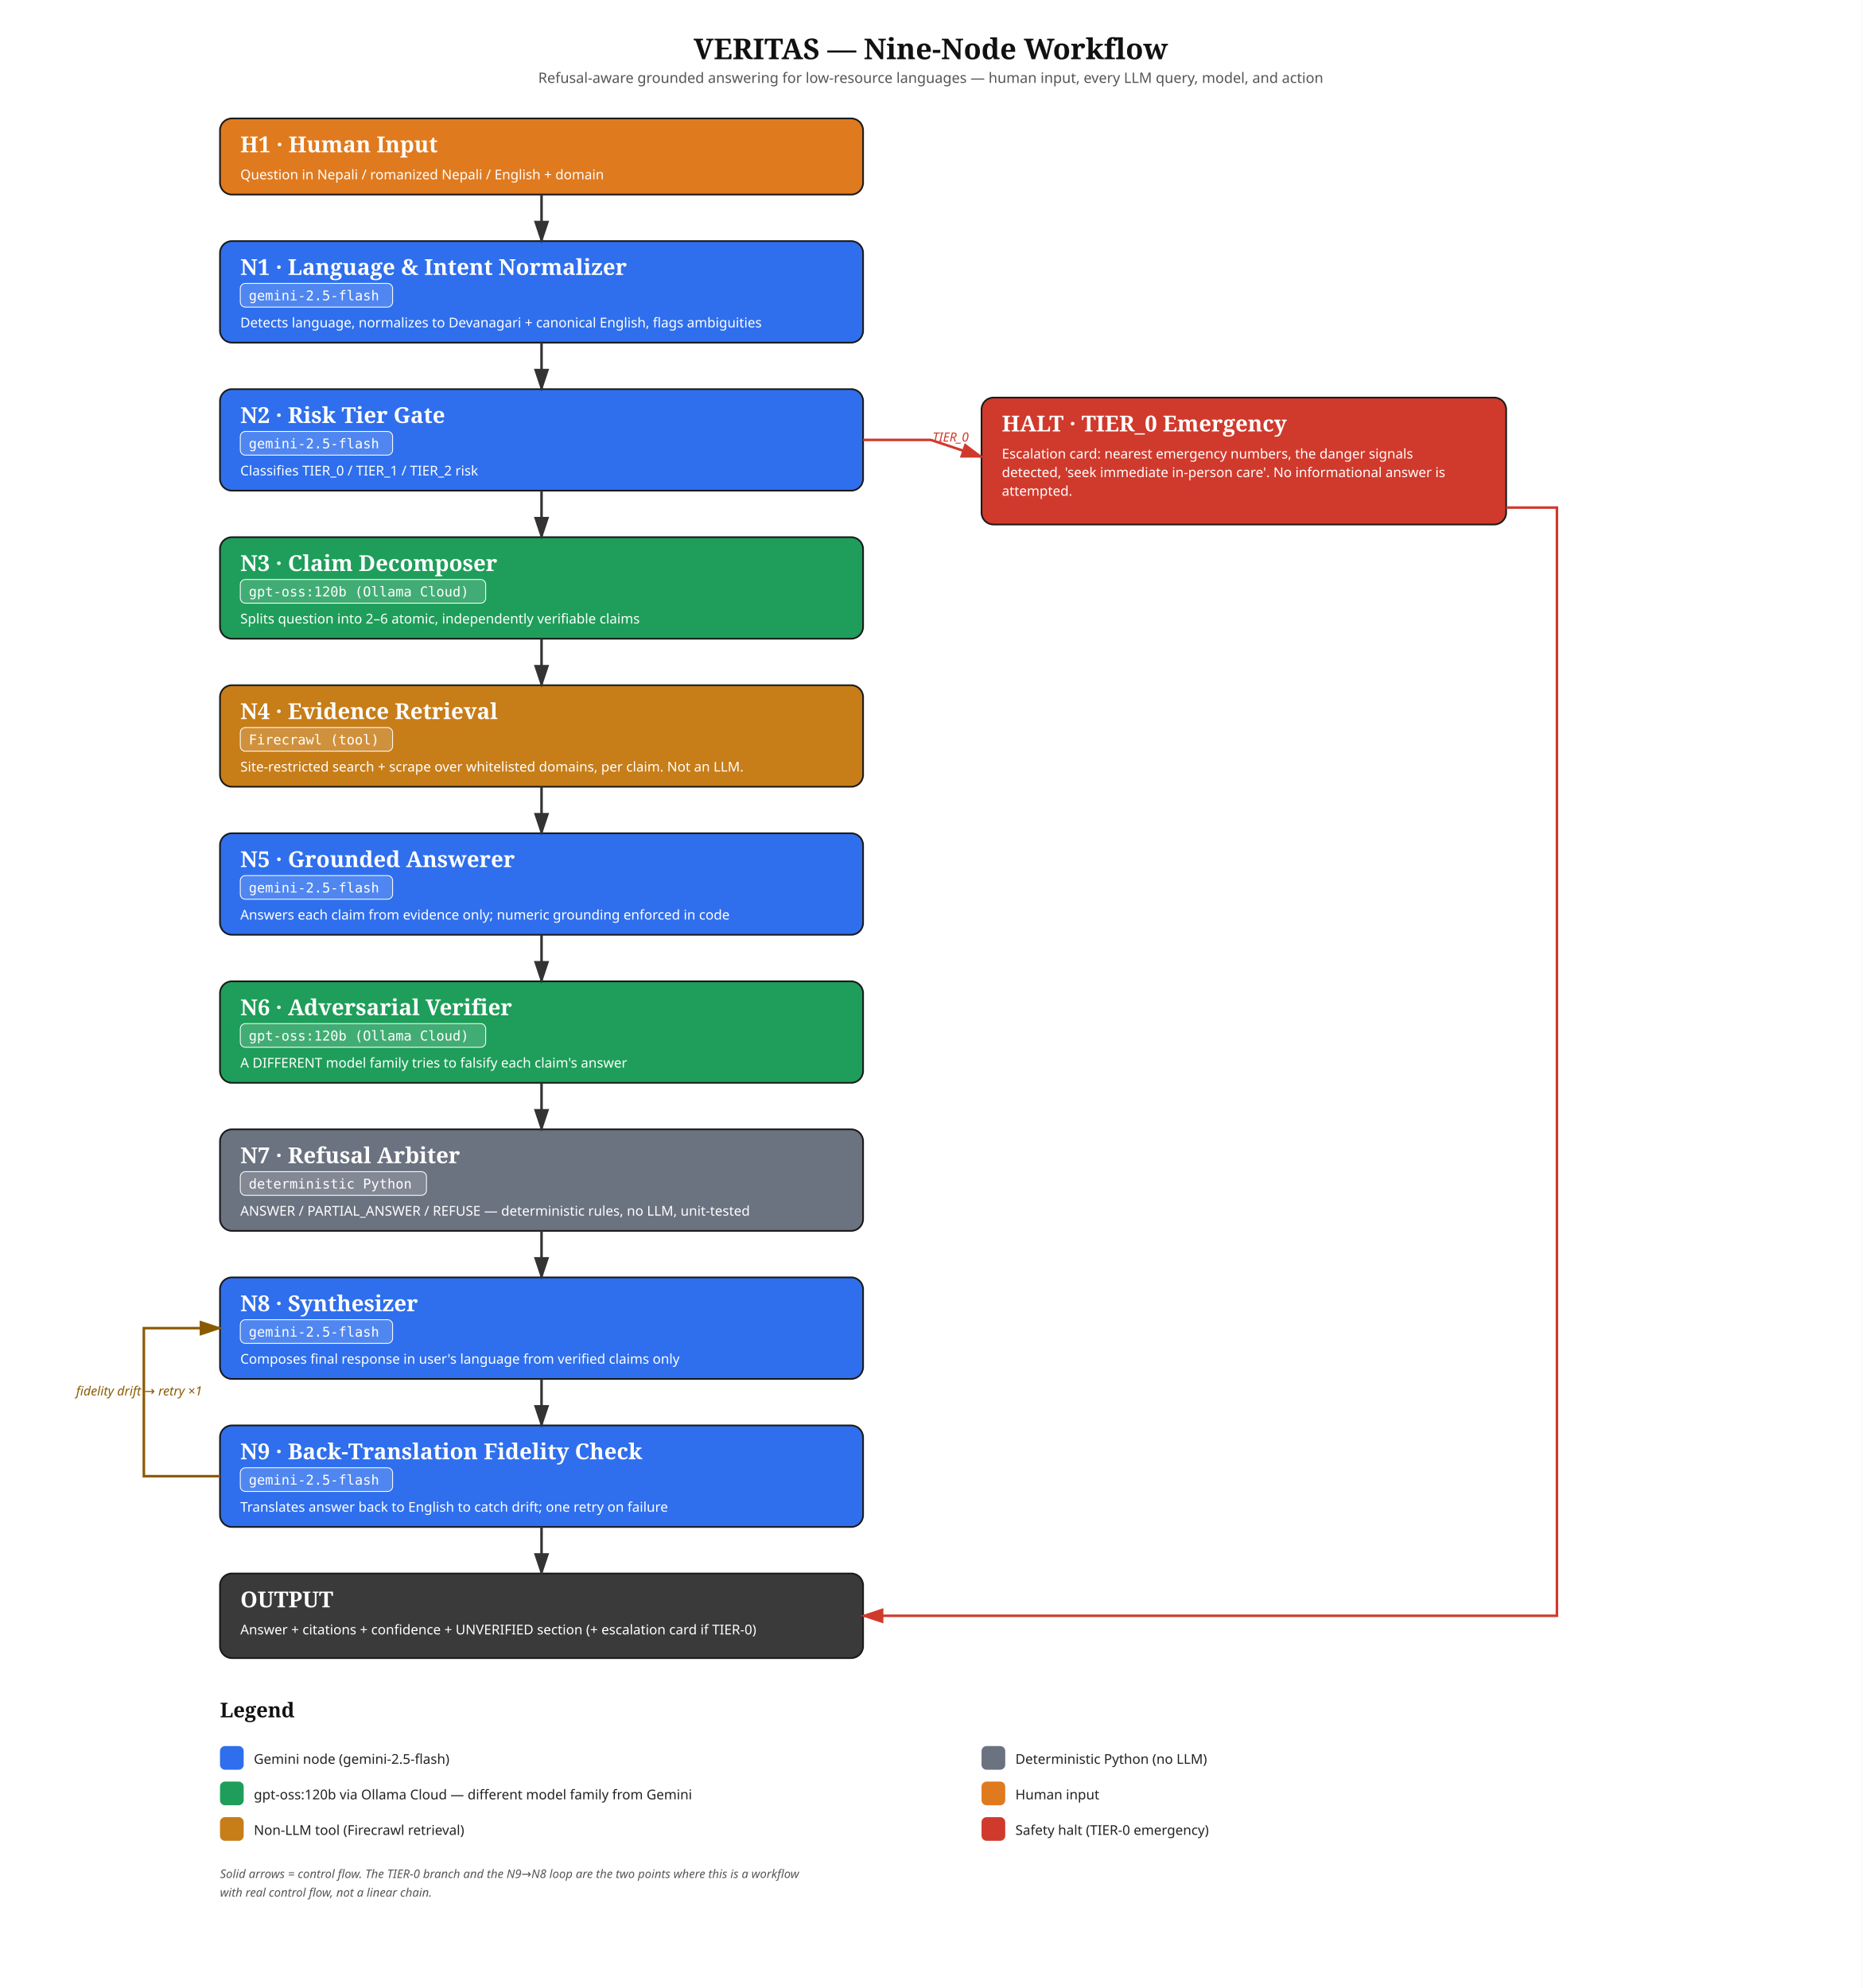
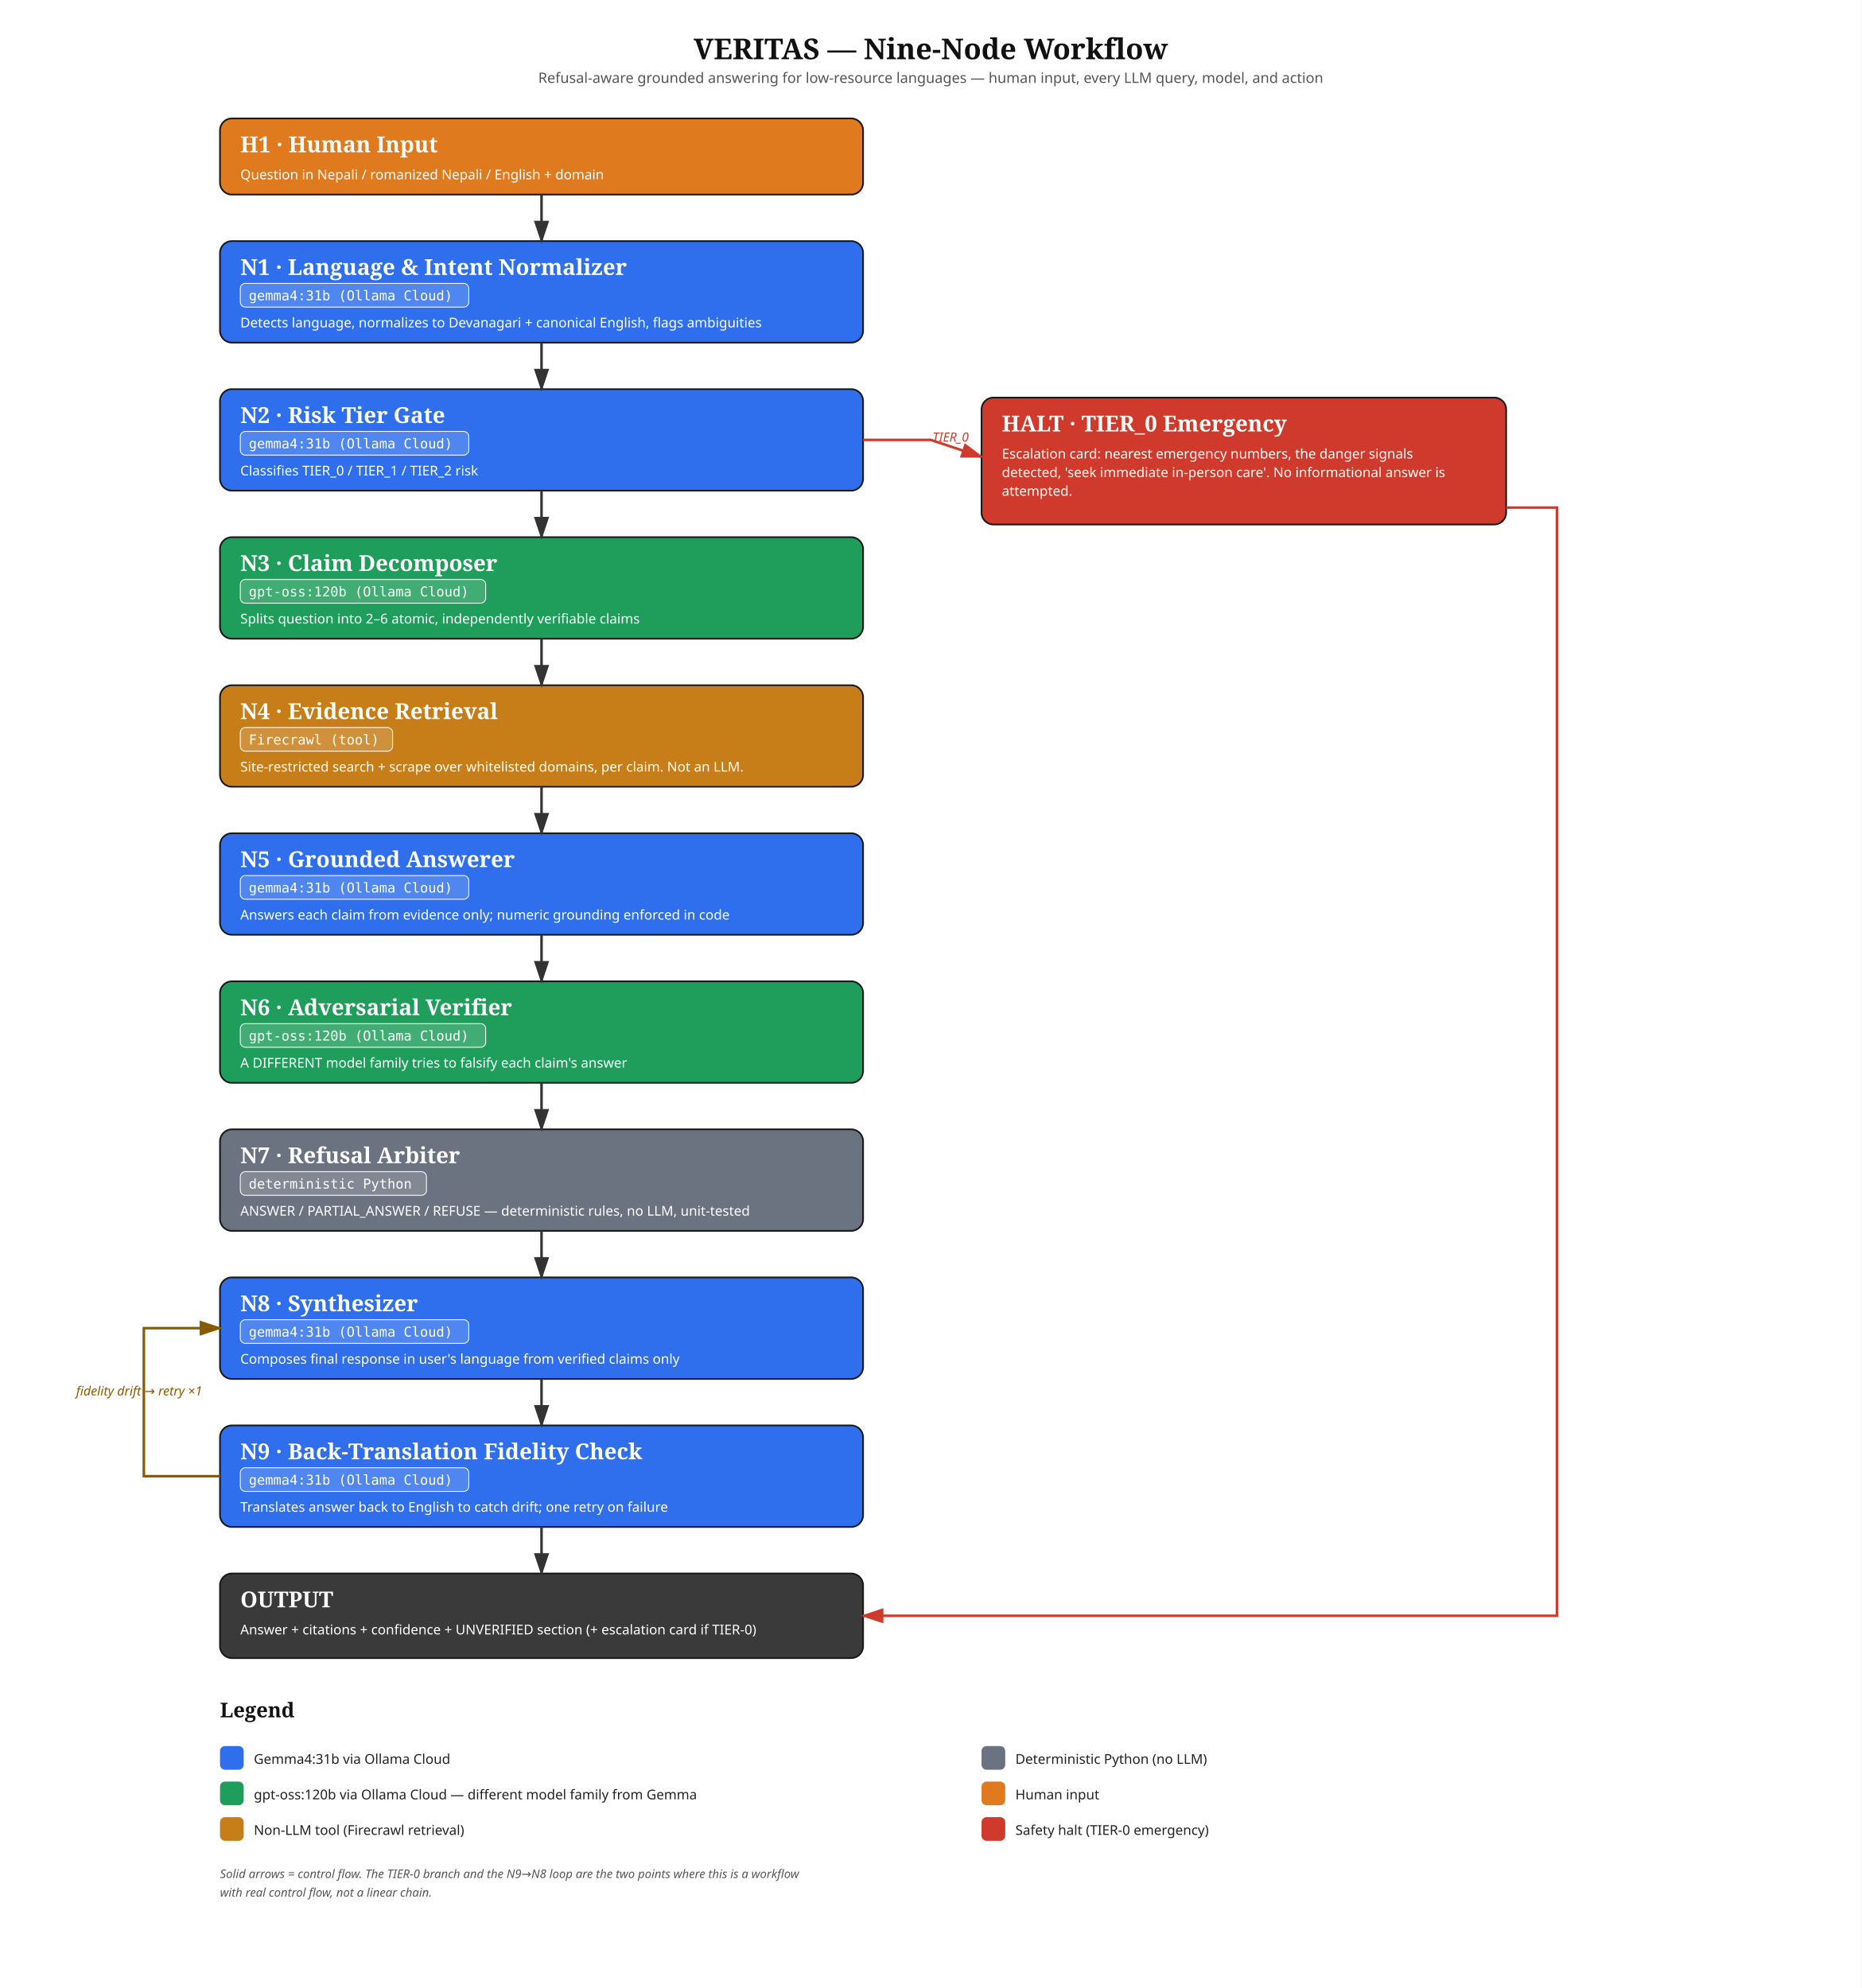
<svg xmlns="http://www.w3.org/2000/svg" width="2200" height="2350" viewBox="0 0 2200 2350">
  <rect x="0" y="0" width="2200" height="2350" fill="#FFFFFF" />
  <defs>
    <marker id="arrowhead-2F6FED" markerWidth="10" markerHeight="10" refX="8" refY="3" orient="auto">
      <polygon points="0 0, 9 3, 0 6" fill="#2F6FED" />
    </marker>
    <marker id="arrowhead-1E9E5A" markerWidth="10" markerHeight="10" refX="8" refY="3" orient="auto">
      <polygon points="0 0, 9 3, 0 6" fill="#1E9E5A" />
    </marker>
    <marker id="arrowhead-6B7280" markerWidth="10" markerHeight="10" refX="8" refY="3" orient="auto">
      <polygon points="0 0, 9 3, 0 6" fill="#6B7280" />
    </marker>
    <marker id="arrowhead-C77D18" markerWidth="10" markerHeight="10" refX="8" refY="3" orient="auto">
      <polygon points="0 0, 9 3, 0 6" fill="#C77D18" />
    </marker>
    <marker id="arrowhead-E07A1F" markerWidth="10" markerHeight="10" refX="8" refY="3" orient="auto">
      <polygon points="0 0, 9 3, 0 6" fill="#E07A1F" />
    </marker>
    <marker id="arrowhead-D03A2C" markerWidth="10" markerHeight="10" refX="8" refY="3" orient="auto">
      <polygon points="0 0, 9 3, 0 6" fill="#D03A2C" />
    </marker>
    <marker id="arrowhead-3A3A3A" markerWidth="10" markerHeight="10" refX="8" refY="3" orient="auto">
      <polygon points="0 0, 9 3, 0 6" fill="#3A3A3A" />
    </marker>
    <marker id="arrowhead-333333" markerWidth="10" markerHeight="10" refX="8" refY="3" orient="auto">
      <polygon points="0 0, 9 3, 0 6" fill="#333333" />
    </marker>
    <marker id="arrowhead-8A5A00" markerWidth="10" markerHeight="10" refX="8" refY="3" orient="auto">
      <polygon points="0 0, 9 3, 0 6" fill="#8A5A00" />
    </marker>
  </defs>
  <text x="1100.0" y="70" font-family="Georgia, serif" font-size="34" font-weight="700" text-anchor="middle" fill="#111">VERITAS — Nine-Node Workflow</text>
  <text x="1100.0" y="98" font-family="Segoe UI, sans-serif" font-size="17" text-anchor="middle" fill="#555">Refusal-aware grounded answering for low-resource languages — human input, every LLM query, model, and action</text>
  <rect x="260" y="140" width="760" height="90" rx="14" fill="#E07A1F" stroke="#1a1a1a" stroke-width="2" />
  <text x="284" y="180" font-family="Georgia, serif" font-size="26" font-weight="700" fill="#FFFFFF">H1 · Human Input</text>
  <text x="284" y="212" font-family="Segoe UI, sans-serif" font-size="16" fill="#FFFFFF">Question in Nepali / romanized Nepali / English + domain</text>
  <rect x="260" y="285" width="760" height="120" rx="14" fill="#2F6FED" stroke="#1a1a1a" stroke-width="2" />
  <text x="284" y="325" font-family="Georgia, serif" font-size="26" font-weight="700" fill="#FFFFFF">N1 · Language &amp; Intent Normalizer</text>
-   <rect x="284" y="335" width="180" height="28" rx="6" fill="#FFFFFF" fill-opacity="0.16" stroke="#FFFFFF" stroke-width="1" />
-   <text x="294" y="355" font-family="Consolas, monospace" font-size="16" fill="#FFFFFF">gemini-2.5-flash</text>
+   <rect x="284" y="335" width="270" height="28" rx="6" fill="#FFFFFF" fill-opacity="0.16" stroke="#FFFFFF" stroke-width="1" />
+   <text x="294" y="355" font-family="Consolas, monospace" font-size="16" fill="#FFFFFF">gemma4:31b (Ollama Cloud)</text>
  <text x="284" y="387" font-family="Segoe UI, sans-serif" font-size="16" fill="#FFFFFF">Detects language, normalizes to Devanagari + canonical English, flags ambiguities</text>
  <line x1="640.0" y1="230" x2="640.0" y2="285" stroke="#333333" stroke-width="3" marker-end="url(#arrowhead-333333)" />
  <rect x="260" y="460" width="760" height="120" rx="14" fill="#2F6FED" stroke="#1a1a1a" stroke-width="2" />
  <text x="284" y="500" font-family="Georgia, serif" font-size="26" font-weight="700" fill="#FFFFFF">N2 · Risk Tier Gate</text>
-   <rect x="284" y="510" width="180" height="28" rx="6" fill="#FFFFFF" fill-opacity="0.16" stroke="#FFFFFF" stroke-width="1" />
-   <text x="294" y="530" font-family="Consolas, monospace" font-size="16" fill="#FFFFFF">gemini-2.5-flash</text>
+   <rect x="284" y="510" width="270" height="28" rx="6" fill="#FFFFFF" fill-opacity="0.16" stroke="#FFFFFF" stroke-width="1" />
+   <text x="294" y="530" font-family="Consolas, monospace" font-size="16" fill="#FFFFFF">gemma4:31b (Ollama Cloud)</text>
  <text x="284" y="562" font-family="Segoe UI, sans-serif" font-size="16" fill="#FFFFFF">Classifies TIER_0 / TIER_1 / TIER_2 risk</text>
  <line x1="640.0" y1="405" x2="640.0" y2="460" stroke="#333333" stroke-width="3" marker-end="url(#arrowhead-333333)" />
  <rect x="260" y="635" width="760" height="120" rx="14" fill="#1E9E5A" stroke="#1a1a1a" stroke-width="2" />
  <text x="284" y="675" font-family="Georgia, serif" font-size="26" font-weight="700" fill="#FFFFFF">N3 · Claim Decomposer</text>
  <rect x="284" y="685" width="290" height="28" rx="6" fill="#FFFFFF" fill-opacity="0.16" stroke="#FFFFFF" stroke-width="1" />
  <text x="294" y="705" font-family="Consolas, monospace" font-size="16" fill="#FFFFFF">gpt-oss:120b (Ollama Cloud)</text>
  <text x="284" y="737" font-family="Segoe UI, sans-serif" font-size="16" fill="#FFFFFF">Splits question into 2–6 atomic, independently verifiable claims</text>
  <line x1="640.0" y1="580" x2="640.0" y2="635" stroke="#333333" stroke-width="3" marker-end="url(#arrowhead-333333)" />
  <rect x="260" y="810" width="760" height="120" rx="14" fill="#C77D18" stroke="#1a1a1a" stroke-width="2" />
  <text x="284" y="850" font-family="Georgia, serif" font-size="26" font-weight="700" fill="#FFFFFF">N4 · Evidence Retrieval</text>
  <rect x="284" y="860" width="180" height="28" rx="6" fill="#FFFFFF" fill-opacity="0.16" stroke="#FFFFFF" stroke-width="1" />
  <text x="294" y="880" font-family="Consolas, monospace" font-size="16" fill="#FFFFFF">Firecrawl (tool)</text>
  <text x="284" y="912" font-family="Segoe UI, sans-serif" font-size="16" fill="#FFFFFF">Site-restricted search + scrape over whitelisted domains, per claim. Not an LLM.</text>
  <line x1="640.0" y1="755" x2="640.0" y2="810" stroke="#333333" stroke-width="3" marker-end="url(#arrowhead-333333)" />
  <rect x="260" y="985" width="760" height="120" rx="14" fill="#2F6FED" stroke="#1a1a1a" stroke-width="2" />
  <text x="284" y="1025" font-family="Georgia, serif" font-size="26" font-weight="700" fill="#FFFFFF">N5 · Grounded Answerer</text>
-   <rect x="284" y="1035" width="180" height="28" rx="6" fill="#FFFFFF" fill-opacity="0.16" stroke="#FFFFFF" stroke-width="1" />
-   <text x="294" y="1055" font-family="Consolas, monospace" font-size="16" fill="#FFFFFF">gemini-2.5-flash</text>
+   <rect x="284" y="1035" width="270" height="28" rx="6" fill="#FFFFFF" fill-opacity="0.16" stroke="#FFFFFF" stroke-width="1" />
+   <text x="294" y="1055" font-family="Consolas, monospace" font-size="16" fill="#FFFFFF">gemma4:31b (Ollama Cloud)</text>
  <text x="284" y="1087" font-family="Segoe UI, sans-serif" font-size="16" fill="#FFFFFF">Answers each claim from evidence only; numeric grounding enforced in code</text>
  <line x1="640.0" y1="930" x2="640.0" y2="985" stroke="#333333" stroke-width="3" marker-end="url(#arrowhead-333333)" />
  <rect x="260" y="1160" width="760" height="120" rx="14" fill="#1E9E5A" stroke="#1a1a1a" stroke-width="2" />
  <text x="284" y="1200" font-family="Georgia, serif" font-size="26" font-weight="700" fill="#FFFFFF">N6 · Adversarial Verifier</text>
  <rect x="284" y="1210" width="290" height="28" rx="6" fill="#FFFFFF" fill-opacity="0.16" stroke="#FFFFFF" stroke-width="1" />
  <text x="294" y="1230" font-family="Consolas, monospace" font-size="16" fill="#FFFFFF">gpt-oss:120b (Ollama Cloud)</text>
  <text x="284" y="1262" font-family="Segoe UI, sans-serif" font-size="16" fill="#FFFFFF">A DIFFERENT model family tries to falsify each claim's answer</text>
  <line x1="640.0" y1="1105" x2="640.0" y2="1160" stroke="#333333" stroke-width="3" marker-end="url(#arrowhead-333333)" />
  <rect x="260" y="1335" width="760" height="120" rx="14" fill="#6B7280" stroke="#1a1a1a" stroke-width="2" />
  <text x="284" y="1375" font-family="Georgia, serif" font-size="26" font-weight="700" fill="#FFFFFF">N7 · Refusal Arbiter</text>
  <rect x="284" y="1385" width="220" height="28" rx="6" fill="#FFFFFF" fill-opacity="0.16" stroke="#FFFFFF" stroke-width="1" />
  <text x="294" y="1405" font-family="Consolas, monospace" font-size="16" fill="#FFFFFF">deterministic Python</text>
  <text x="284" y="1437" font-family="Segoe UI, sans-serif" font-size="16" fill="#FFFFFF">ANSWER / PARTIAL_ANSWER / REFUSE — deterministic rules, no LLM, unit-tested</text>
  <line x1="640.0" y1="1280" x2="640.0" y2="1335" stroke="#333333" stroke-width="3" marker-end="url(#arrowhead-333333)" />
  <rect x="260" y="1510" width="760" height="120" rx="14" fill="#2F6FED" stroke="#1a1a1a" stroke-width="2" />
  <text x="284" y="1550" font-family="Georgia, serif" font-size="26" font-weight="700" fill="#FFFFFF">N8 · Synthesizer</text>
-   <rect x="284" y="1560" width="180" height="28" rx="6" fill="#FFFFFF" fill-opacity="0.16" stroke="#FFFFFF" stroke-width="1" />
-   <text x="294" y="1580" font-family="Consolas, monospace" font-size="16" fill="#FFFFFF">gemini-2.5-flash</text>
+   <rect x="284" y="1560" width="270" height="28" rx="6" fill="#FFFFFF" fill-opacity="0.16" stroke="#FFFFFF" stroke-width="1" />
+   <text x="294" y="1580" font-family="Consolas, monospace" font-size="16" fill="#FFFFFF">gemma4:31b (Ollama Cloud)</text>
  <text x="284" y="1612" font-family="Segoe UI, sans-serif" font-size="16" fill="#FFFFFF">Composes final response in user's language from verified claims only</text>
  <line x1="640.0" y1="1455" x2="640.0" y2="1510" stroke="#333333" stroke-width="3" marker-end="url(#arrowhead-333333)" />
  <rect x="260" y="1685" width="760" height="120" rx="14" fill="#2F6FED" stroke="#1a1a1a" stroke-width="2" />
  <text x="284" y="1725" font-family="Georgia, serif" font-size="26" font-weight="700" fill="#FFFFFF">N9 · Back-Translation Fidelity Check</text>
-   <rect x="284" y="1735" width="180" height="28" rx="6" fill="#FFFFFF" fill-opacity="0.16" stroke="#FFFFFF" stroke-width="1" />
-   <text x="294" y="1755" font-family="Consolas, monospace" font-size="16" fill="#FFFFFF">gemini-2.5-flash</text>
+   <rect x="284" y="1735" width="270" height="28" rx="6" fill="#FFFFFF" fill-opacity="0.16" stroke="#FFFFFF" stroke-width="1" />
+   <text x="294" y="1755" font-family="Consolas, monospace" font-size="16" fill="#FFFFFF">gemma4:31b (Ollama Cloud)</text>
  <text x="284" y="1787" font-family="Segoe UI, sans-serif" font-size="16" fill="#FFFFFF">Translates answer back to English to catch drift; one retry on failure</text>
  <line x1="640.0" y1="1630" x2="640.0" y2="1685" stroke="#333333" stroke-width="3" marker-end="url(#arrowhead-333333)" />
  <rect x="260" y="1860" width="760" height="100" rx="14" fill="#3A3A3A" stroke="#1a1a1a" stroke-width="2" />
  <text x="284" y="1900" font-family="Georgia, serif" font-size="26" font-weight="700" fill="#FFFFFF">OUTPUT</text>
  <text x="284" y="1932" font-family="Segoe UI, sans-serif" font-size="16" fill="#FFFFFF">Answer + citations + confidence + UNVERIFIED section (+ escalation card if TIER-0)</text>
  <line x1="640.0" y1="1805" x2="640.0" y2="1860" stroke="#333333" stroke-width="3" marker-end="url(#arrowhead-333333)" />
  <rect x="1160" y="470" width="620" height="150" rx="14" fill="#D03A2C" stroke="#1a1a1a" stroke-width="2" />
  <text x="1184" y="510" font-family="Georgia, serif" font-size="26" font-weight="700" fill="#FFFFFF">HALT · TIER_0 Emergency</text>
  <text x="1184" y="542" font-family="Segoe UI, sans-serif" font-size="16" fill="#FFFFFF">Escalation card: nearest emergency numbers, the danger signals</text>
  <text x="1184" y="564" font-family="Segoe UI, sans-serif" font-size="16" fill="#FFFFFF">detected, 'seek immediate in-person care'. No informational answer is</text>
  <text x="1184" y="586" font-family="Segoe UI, sans-serif" font-size="16" fill="#FFFFFF">attempted.</text>
  <path d="M 1020 520.0 L 1100 520.0 L 1160 540" fill="none" stroke="#D03A2C" stroke-width="3" marker-end="url(#arrowhead-D03A2C)" />
  <text x="1102.0" y="522.0" font-family="Segoe UI, sans-serif" font-size="15" font-style="italic" fill="#D03A2C">TIER_0</text>
  <path d="M 1780 600 L 1840 600 L 1840 1910 L 1020 1910" fill="none" stroke="#D03A2C" stroke-width="3" marker-end="url(#arrowhead-D03A2C)" />
  <path d="M 260 1745.0 L 170 1745.0 L 170 1570.0 L 260 1570.0" fill="none" stroke="#8A5A00" stroke-width="3" marker-end="url(#arrowhead-8A5A00)" />
  <text x="90.0" y="1649.5" font-family="Segoe UI, sans-serif" font-size="15" font-style="italic" fill="#8A5A00">fidelity drift → retry ×1</text>
  <text x="260" y="2030" font-family="Georgia, serif" font-size="24" font-weight="700" fill="#111">Legend</text>
  <rect x="260" y="2064" width="28" height="28" rx="6" fill="#2F6FED" />
-   <text x="300" y="2085" font-family="Segoe UI, sans-serif" font-size="16" fill="#222">Gemini node (gemini-2.5-flash)</text>
+   <text x="300" y="2085" font-family="Segoe UI, sans-serif" font-size="16" fill="#222">Gemma4:31b via Ollama Cloud</text>
  <rect x="260" y="2106" width="28" height="28" rx="6" fill="#1E9E5A" />
-   <text x="300" y="2127" font-family="Segoe UI, sans-serif" font-size="16" fill="#222">gpt-oss:120b via Ollama Cloud — different model family from Gemini</text>
+   <text x="300" y="2127" font-family="Segoe UI, sans-serif" font-size="16" fill="#222">gpt-oss:120b via Ollama Cloud — different model family from Gemma</text>
  <rect x="260" y="2148" width="28" height="28" rx="6" fill="#C77D18" />
  <text x="300" y="2169" font-family="Segoe UI, sans-serif" font-size="16" fill="#222">Non-LLM tool (Firecrawl retrieval)</text>
  <rect x="1160" y="2064" width="28" height="28" rx="6" fill="#6B7280" />
  <text x="1200" y="2085" font-family="Segoe UI, sans-serif" font-size="16" fill="#222">Deterministic Python (no LLM)</text>
  <rect x="1160" y="2106" width="28" height="28" rx="6" fill="#E07A1F" />
  <text x="1200" y="2127" font-family="Segoe UI, sans-serif" font-size="16" fill="#222">Human input</text>
  <rect x="1160" y="2148" width="28" height="28" rx="6" fill="#D03A2C" />
  <text x="1200" y="2169" font-family="Segoe UI, sans-serif" font-size="16" fill="#222">Safety halt (TIER-0 emergency)</text>
  <text x="260" y="2220" font-family="Segoe UI, sans-serif" font-size="14" font-style="italic" fill="#555">Solid arrows = control flow. The TIER-0 branch and the N9→N8 loop are the two points where this is a workflow</text>
  <text x="260" y="2242" font-family="Segoe UI, sans-serif" font-size="14" font-style="italic" fill="#555">with real control flow, not a linear chain.</text>
</svg>
